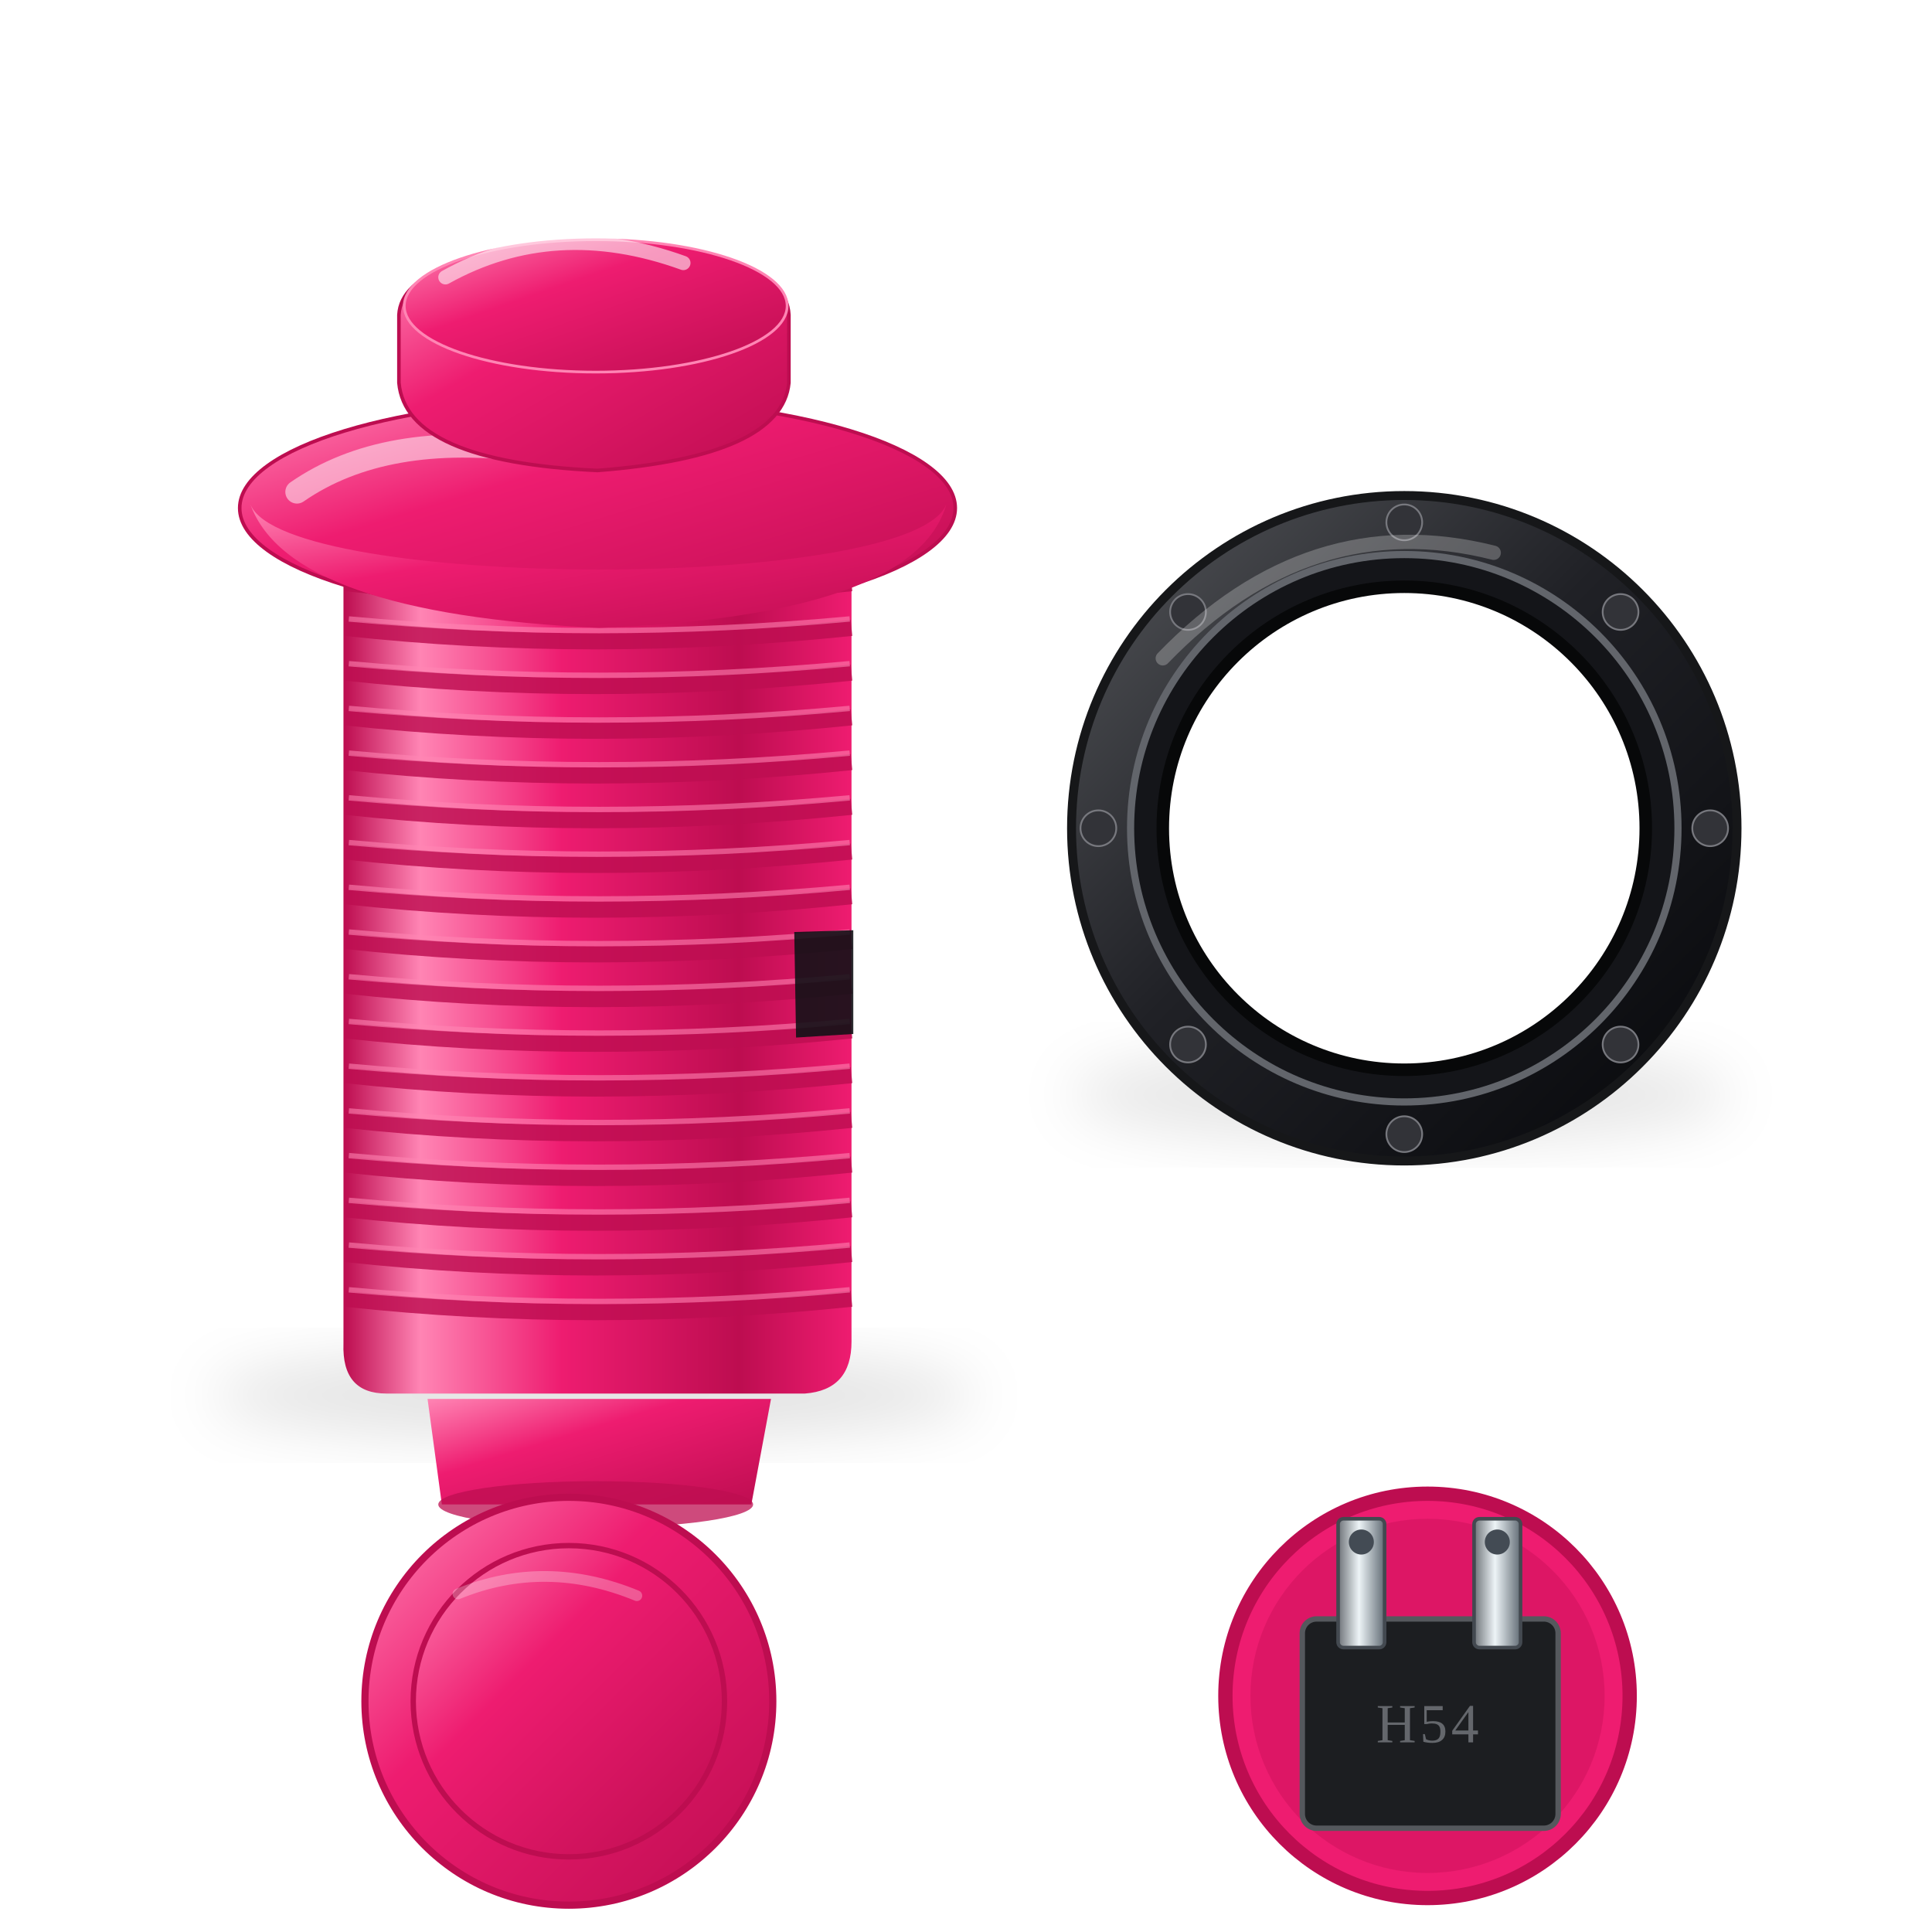
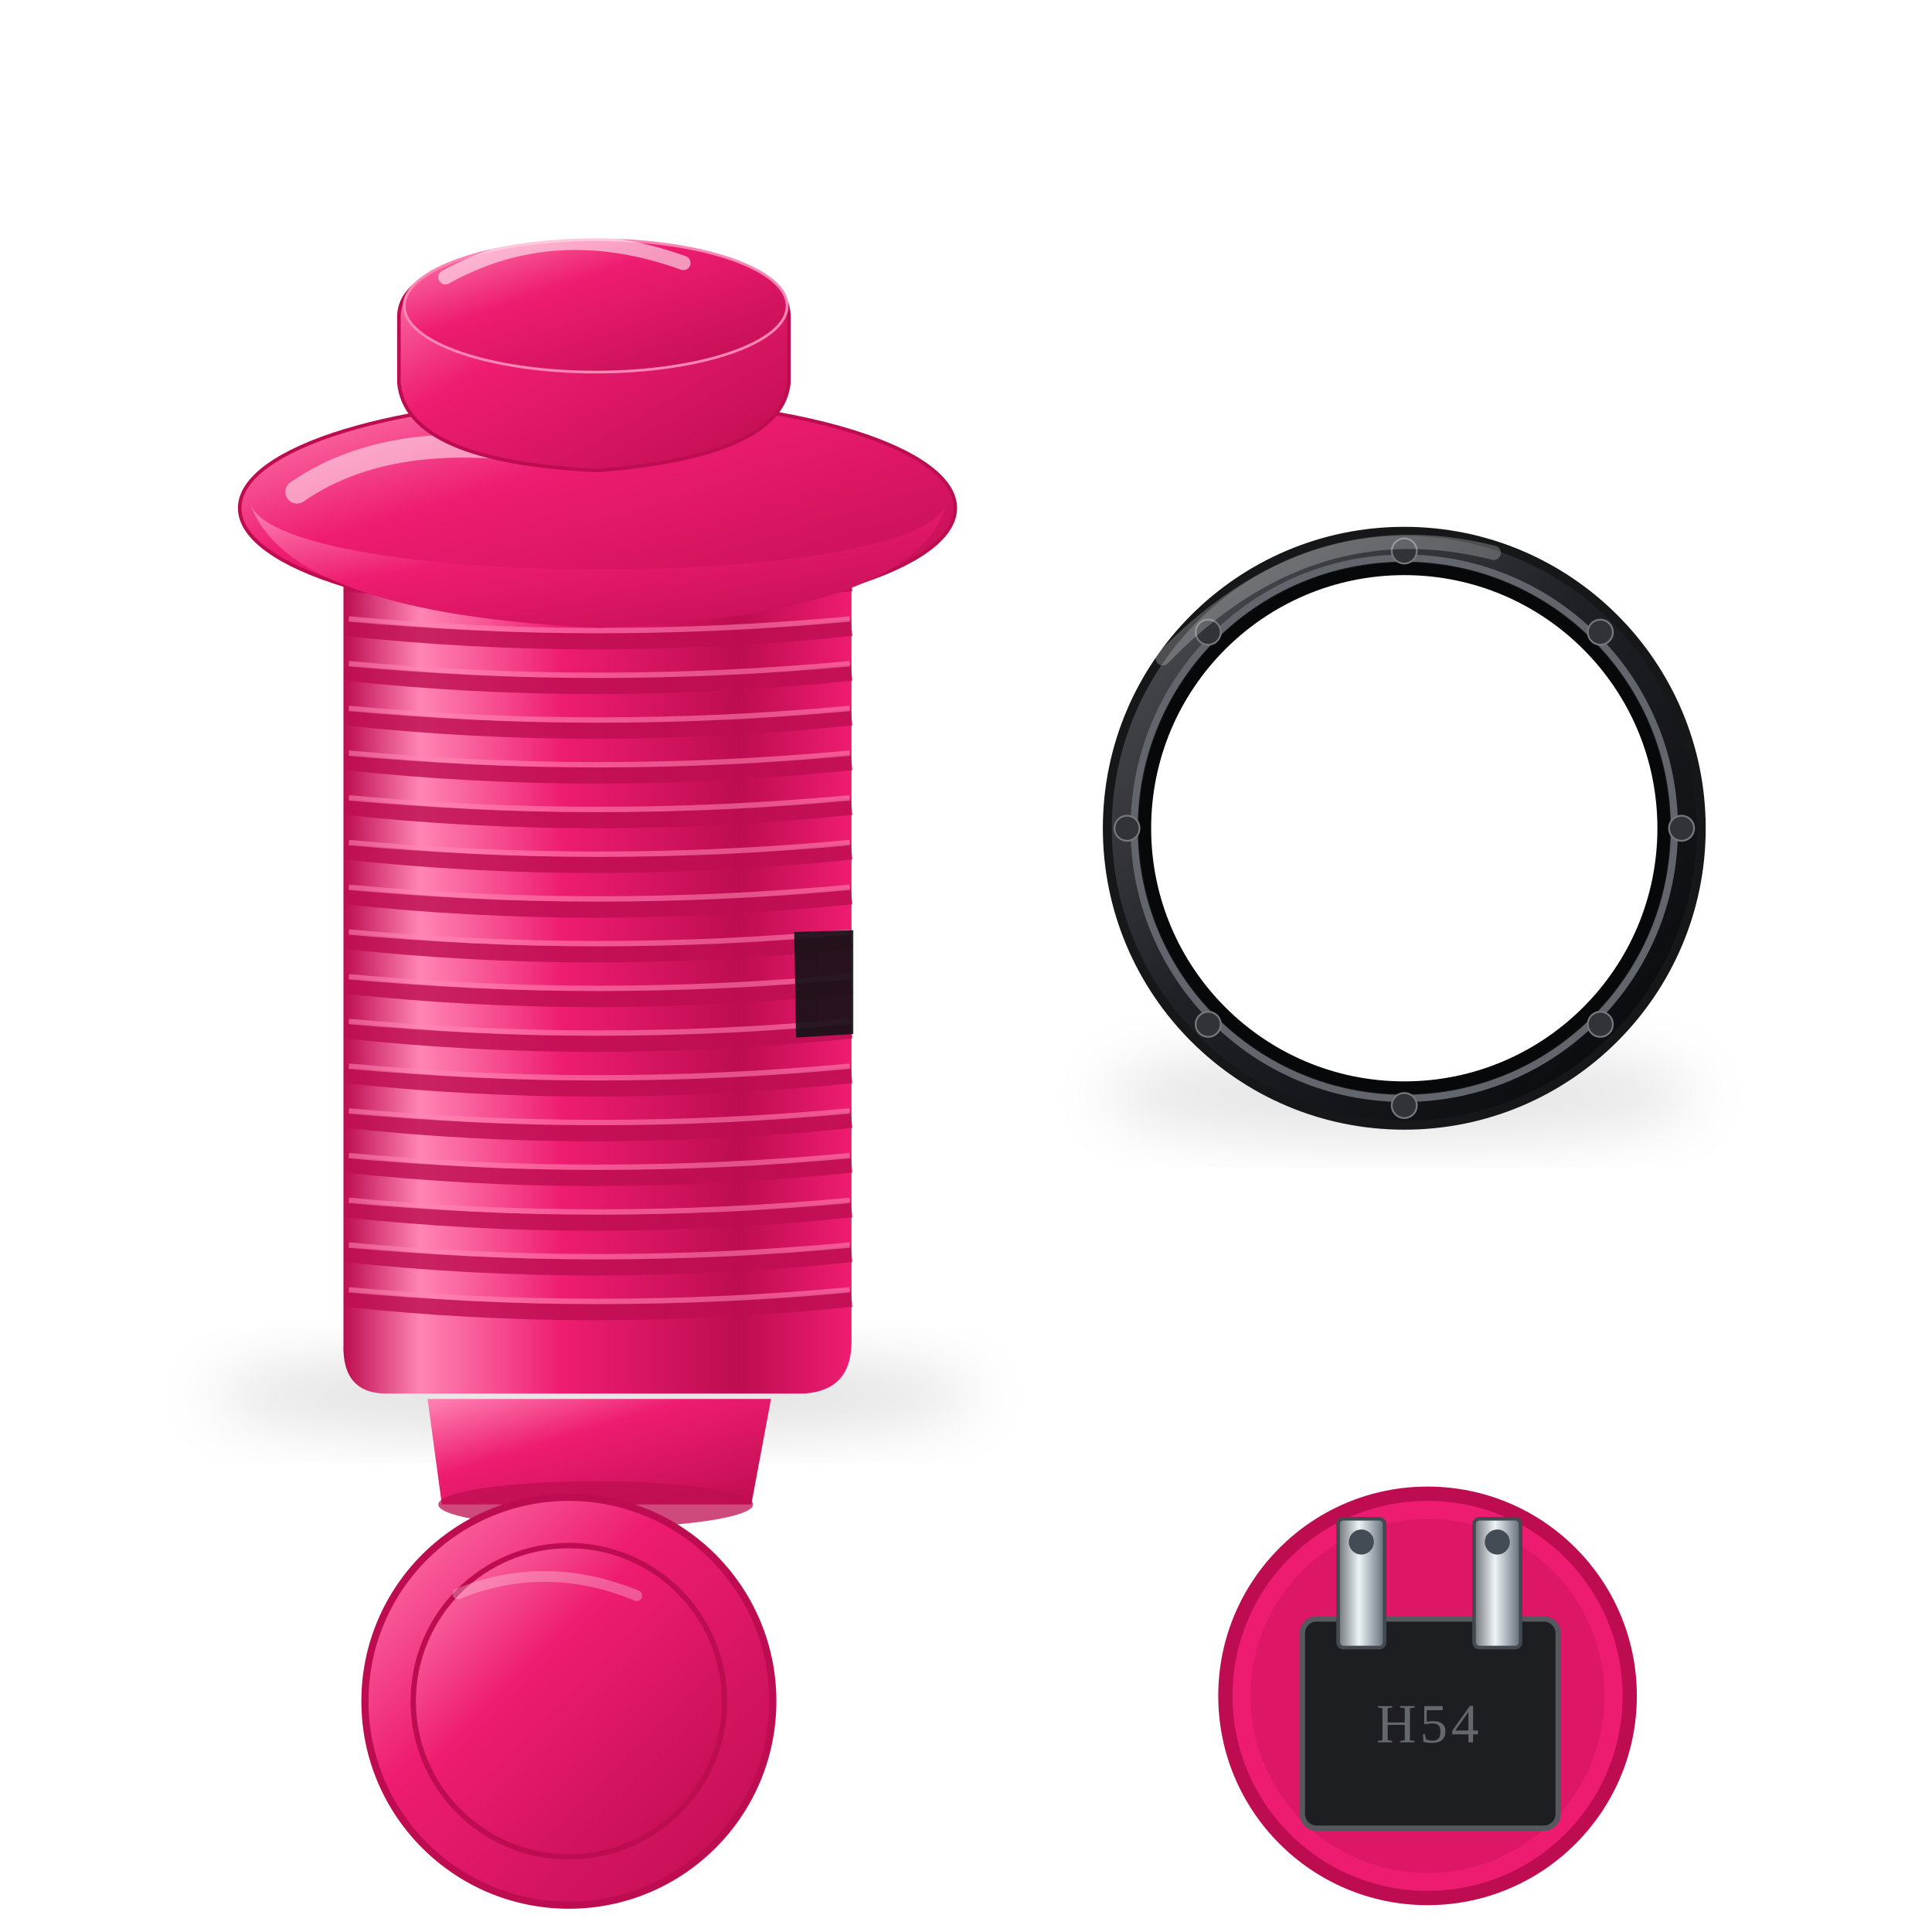
<svg xmlns="http://www.w3.org/2000/svg" width="1080" height="1080" viewBox="0 0 1080 1080" role="img" aria-label="H54 unbranded arcade push button, front, side, rear switch and correctly proportioned black mounting nut">
  <defs>
    <linearGradient id="body" x1="0" x2="1">
      <stop stop-color="#bd0d50" />
      <stop offset=".15" stop-color="#ff85b4" />
      <stop offset=".43" stop-color="#ee1c70" />
      <stop offset=".78" stop-color="#bd0d50" />
      <stop offset="1" stop-color="#ee1c70" />
    </linearGradient>
    <linearGradient id="top" x1="0" y1="0" x2="1" y2="1">
      <stop stop-color="#ff85b4" />
      <stop offset=".38" stop-color="#ee1c70" />
      <stop offset="1" stop-color="#bd0d50" />
    </linearGradient>
    <linearGradient id="metal" x1="0" x2="1">
      <stop stop-color="#6e7378" />
      <stop offset=".45" stop-color="#edf4f7" />
      <stop offset="1" stop-color="#626c75" />
    </linearGradient>
    <linearGradient id="nut" x1="0" y1="0" x2="1" y2="1">
      <stop stop-color="#55575b" />
      <stop offset=".45" stop-color="#202126" />
      <stop offset="1" stop-color="#050609" />
    </linearGradient>
    <filter id="shadow" x="-25%" y="-25%" width="150%" height="150%">
      <feGaussianBlur stdDeviation="16" />
    </filter>
  </defs>
  <rect width="1080" height="1080" fill="#fff" />
  <ellipse cx="332" cy="780" rx="214" ry="25" fill="#000" opacity=".11" filter="url(#shadow)" />
  <path d="M192 304 Q192 284 214 284 L456 284 Q476 284 476 305 L476 750 Q476 777 450 779 L216 779 Q191 779 192 751 Z" fill="url(#body)" />
  <path d="M193 326 Q331 341 476 326" fill="none" stroke="#bd0d50" stroke-width="9" opacity=".82" />
  <path d="M195 321 Q335 334 475 321" fill="none" stroke="#ff85b4" stroke-width="3" opacity=".57" />
  <path d="M193 351 Q331 366 476 351" fill="none" stroke="#bd0d50" stroke-width="9" opacity=".82" />
  <path d="M195 346 Q335 359 475 346" fill="none" stroke="#ff85b4" stroke-width="3" opacity=".57" />
  <path d="M193 376 Q331 391 476 376" fill="none" stroke="#bd0d50" stroke-width="9" opacity=".82" />
  <path d="M195 371 Q335 384 475 371" fill="none" stroke="#ff85b4" stroke-width="3" opacity=".57" />
  <path d="M193 401 Q331 416 476 401" fill="none" stroke="#bd0d50" stroke-width="9" opacity=".82" />
  <path d="M195 396 Q335 409 475 396" fill="none" stroke="#ff85b4" stroke-width="3" opacity=".57" />
  <path d="M193 426 Q331 441 476 426" fill="none" stroke="#bd0d50" stroke-width="9" opacity=".82" />
  <path d="M195 421 Q335 434 475 421" fill="none" stroke="#ff85b4" stroke-width="3" opacity=".57" />
  <path d="M193 451 Q331 466 476 451" fill="none" stroke="#bd0d50" stroke-width="9" opacity=".82" />
  <path d="M195 446 Q335 459 475 446" fill="none" stroke="#ff85b4" stroke-width="3" opacity=".57" />
  <path d="M193 476 Q331 491 476 476" fill="none" stroke="#bd0d50" stroke-width="9" opacity=".82" />
  <path d="M195 471 Q335 484 475 471" fill="none" stroke="#ff85b4" stroke-width="3" opacity=".57" />
  <path d="M193 501 Q331 516 476 501" fill="none" stroke="#bd0d50" stroke-width="9" opacity=".82" />
  <path d="M195 496 Q335 509 475 496" fill="none" stroke="#ff85b4" stroke-width="3" opacity=".57" />
  <path d="M193 526 Q331 541 476 526" fill="none" stroke="#bd0d50" stroke-width="9" opacity=".82" />
  <path d="M195 521 Q335 534 475 521" fill="none" stroke="#ff85b4" stroke-width="3" opacity=".57" />
  <path d="M193 551 Q331 566 476 551" fill="none" stroke="#bd0d50" stroke-width="9" opacity=".82" />
  <path d="M195 546 Q335 559 475 546" fill="none" stroke="#ff85b4" stroke-width="3" opacity=".57" />
  <path d="M193 576 Q331 591 476 576" fill="none" stroke="#bd0d50" stroke-width="9" opacity=".82" />
  <path d="M195 571 Q335 584 475 571" fill="none" stroke="#ff85b4" stroke-width="3" opacity=".57" />
  <path d="M193 601 Q331 616 476 601" fill="none" stroke="#bd0d50" stroke-width="9" opacity=".82" />
  <path d="M195 596 Q335 609 475 596" fill="none" stroke="#ff85b4" stroke-width="3" opacity=".57" />
  <path d="M193 626 Q331 641 476 626" fill="none" stroke="#bd0d50" stroke-width="9" opacity=".82" />
  <path d="M195 621 Q335 634 475 621" fill="none" stroke="#ff85b4" stroke-width="3" opacity=".57" />
  <path d="M193 651 Q331 666 476 651" fill="none" stroke="#bd0d50" stroke-width="9" opacity=".82" />
  <path d="M195 646 Q335 659 475 646" fill="none" stroke="#ff85b4" stroke-width="3" opacity=".57" />
  <path d="M193 676 Q331 691 476 676" fill="none" stroke="#bd0d50" stroke-width="9" opacity=".82" />
  <path d="M195 671 Q335 684 475 671" fill="none" stroke="#ff85b4" stroke-width="3" opacity=".57" />
  <path d="M193 701 Q331 716 476 701" fill="none" stroke="#bd0d50" stroke-width="9" opacity=".82" />
  <path d="M195 696 Q335 709 475 696" fill="none" stroke="#ff85b4" stroke-width="3" opacity=".57" />
  <path d="M193 726 Q331 741 476 726" fill="none" stroke="#bd0d50" stroke-width="9" opacity=".82" />
  <path d="M195 721 Q335 734 475 721" fill="none" stroke="#ff85b4" stroke-width="3" opacity=".57" />
  <path d="M444 521 L477 520 L477 578 L445 580 Z" fill="#101115" opacity=".89" />
  <path d="M239 782 L431 782 L420 841 L247 841 Z" fill="url(#top)" />
  <ellipse cx="333" cy="841" rx="88" ry="13" fill="#bd0d50" opacity=".75" />
  <ellipse cx="334" cy="284" rx="200" ry="61" fill="url(#top)" stroke="#bd0d50" stroke-width="2" />
  <path d="M140 282 C159 330 509 331 529 282 Q511 344 335 351 Q162 343 140 282Z" fill="url(#top)" />
  <path d="M166 275 Q215 241 297 252" stroke="#fff" stroke-width="13" stroke-linecap="round" fill="none" opacity=".50" />
  <path d="M223 214 L223 176 Q225 141 333 138 Q439 139 441 176 L441 214 Q437 255 334 263 Q227 258 223 214 Z" fill="url(#top)" stroke="#bd0d50" stroke-width="2" />
  <ellipse cx="333" cy="171" rx="107" ry="37" fill="url(#top)" stroke="#ff85b4" stroke-width="1.5" />
  <path d="M249 155 Q310 121 382 147" stroke="#fff" opacity=".55" stroke-width="8" stroke-linecap="round" fill="none" />
-   <ellipse cx="783" cy="612" rx="185" ry="27" fill="#000" opacity=".10" filter="url(#shadow)" />
-   <circle cx="785" cy="463" r="186" fill="url(#nut)" stroke="#161719" stroke-width="5" />
-   <circle cx="785" cy="463" r="153" fill="#141519" stroke="#62656b" stroke-width="4" />
-   <circle cx="785" cy="463" r="135" fill="#fff" stroke="#070809" stroke-width="7" />
-   <circle cx="956.0" cy="463.0" r="10" fill="#323338" stroke="#77787e" stroke-width="1" />
-   <circle cx="905.9" cy="583.9" r="10" fill="#323338" stroke="#77787e" stroke-width="1" />
-   <circle cx="785.0" cy="634.0" r="10" fill="#323338" stroke="#77787e" stroke-width="1" />
-   <circle cx="664.1" cy="583.9" r="10" fill="#323338" stroke="#77787e" stroke-width="1" />
-   <circle cx="614.0" cy="463.0" r="10" fill="#323338" stroke="#77787e" stroke-width="1" />
-   <circle cx="664.1" cy="342.1" r="10" fill="#323338" stroke="#77787e" stroke-width="1" />
-   <circle cx="785.0" cy="292.0" r="10" fill="#323338" stroke="#77787e" stroke-width="1" />
-   <circle cx="905.9" cy="342.1" r="10" fill="#323338" stroke="#77787e" stroke-width="1" />
+   <ellipse cx="783" cy="612" rx="166" ry="27" fill="#000" opacity=".10" filter="url(#shadow)" />
+   <circle cx="785" cy="463" r="166" fill="url(#nut)" stroke="#161719" stroke-width="5" />
+   <circle cx="785" cy="463" r="151" fill="#141519" stroke="#62656b" stroke-width="4" />
+   <circle cx="785" cy="463" r="145" fill="#fff" stroke="#070809" stroke-width="7" />
+   <circle cx="940.0" cy="463.0" r="7" fill="#323338" stroke="#77787e" stroke-width="1" />
+   <circle cx="894.6" cy="572.6" r="7" fill="#323338" stroke="#77787e" stroke-width="1" />
+   <circle cx="785.0" cy="618.0" r="7" fill="#323338" stroke="#77787e" stroke-width="1" />
+   <circle cx="675.4" cy="572.6" r="7" fill="#323338" stroke="#77787e" stroke-width="1" />
+   <circle cx="630.0" cy="463.0" r="7" fill="#323338" stroke="#77787e" stroke-width="1" />
+   <circle cx="675.4" cy="353.4" r="7" fill="#323338" stroke="#77787e" stroke-width="1" />
+   <circle cx="785.0" cy="308.0" r="7" fill="#323338" stroke="#77787e" stroke-width="1" />
+   <circle cx="894.6" cy="353.4" r="7" fill="#323338" stroke="#77787e" stroke-width="1" />
  <path d="M650 368 Q732 283 835 309" fill="none" stroke="#fff" stroke-width="8" stroke-linecap="round" opacity=".24" />
  <circle cx="318" cy="951" r="114" fill="url(#top)" stroke="#bd0d50" stroke-width="4" />
  <circle cx="318" cy="951" r="87" fill="url(#top)" stroke="#bd0d50" stroke-width="3" />
  <path d="M256 891 Q305 871 356 892" fill="none" stroke="#fff" stroke-width="6" stroke-linecap="round" opacity=".27" />
  <circle cx="798" cy="948" r="113" fill="#ee1c70" stroke="#bd0d50" stroke-width="8" />
  <circle cx="798" cy="948" r="99" fill="#bd0d50" opacity=".34" />
  <rect x="728" y="905" width="143" height="117" rx="8" fill="#1c1e21" stroke="#55585d" stroke-width="3" />
  <rect x="748" y="849" width="26" height="72" rx="3" fill="url(#metal)" stroke="#434950" stroke-width="2" />
  <rect x="824" y="849" width="26" height="72" rx="3" fill="url(#metal)" stroke="#434950" stroke-width="2" />
  <circle cx="761" cy="862" r="7" fill="#434b54" />
  <circle cx="837" cy="862" r="7" fill="#434b54" />
  <text x="798" y="974" font-size="31" text-anchor="middle" letter-spacing="2" fill="#64676c">H54</text>
</svg>
